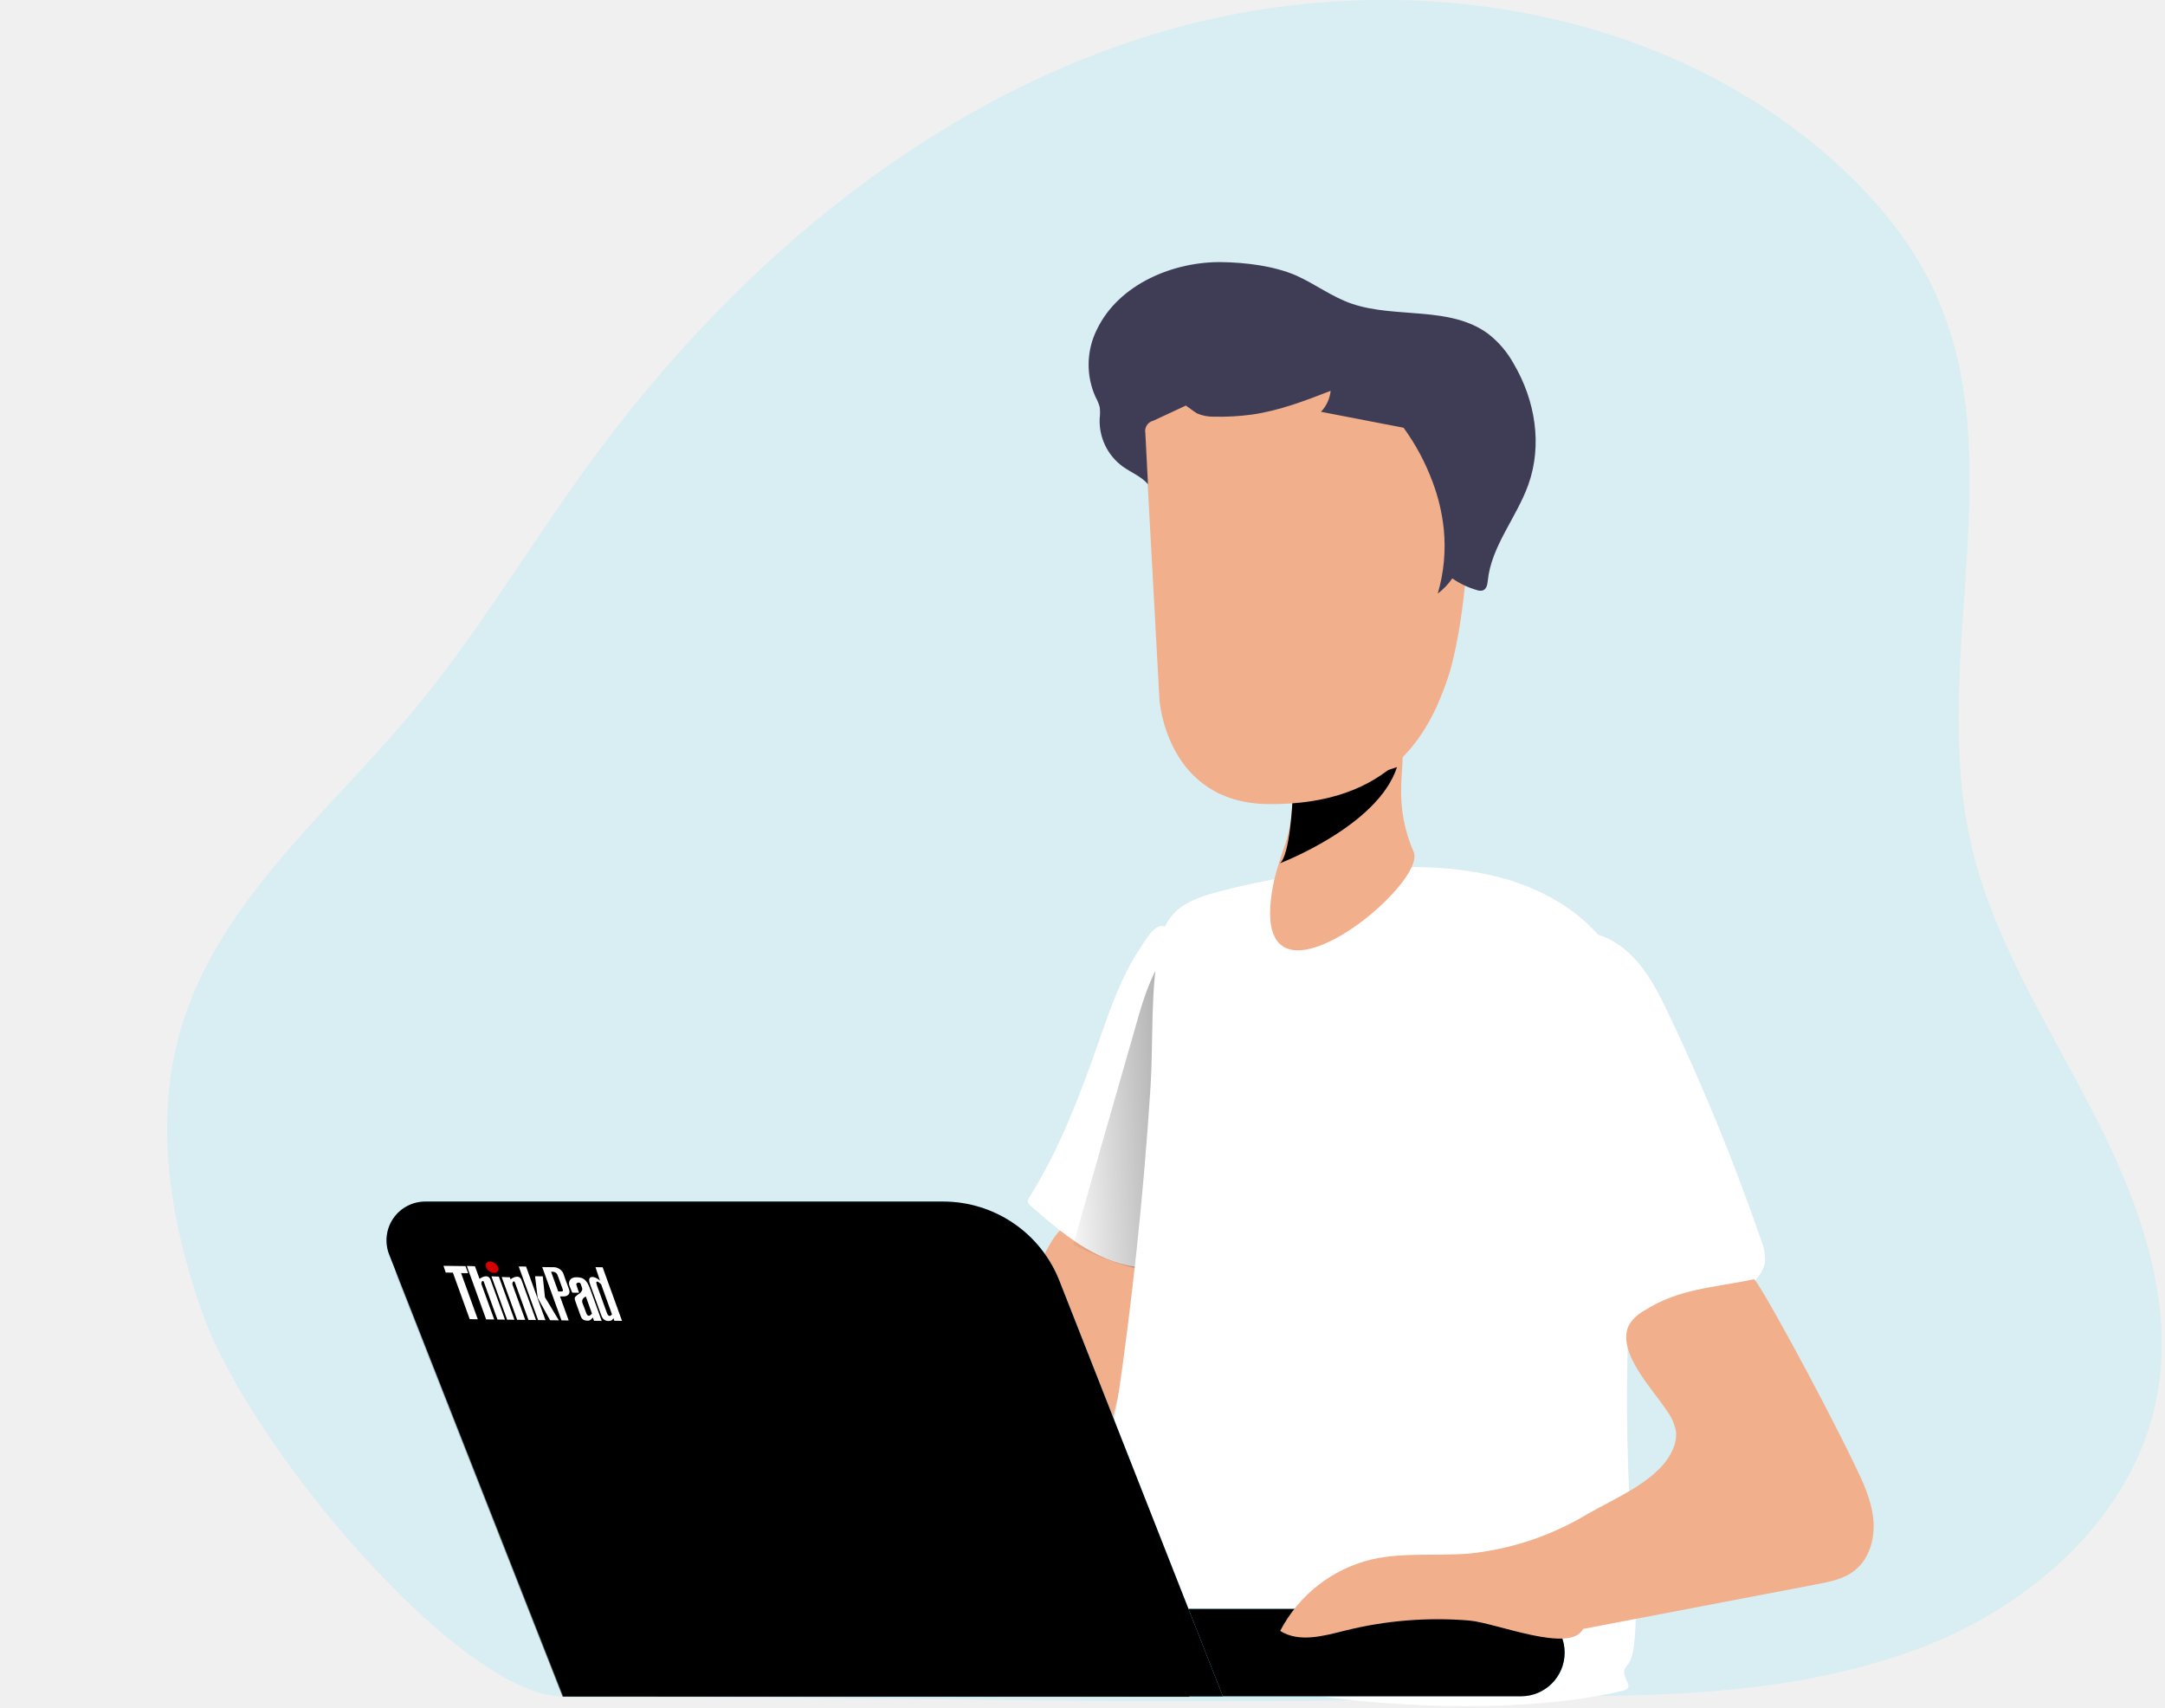
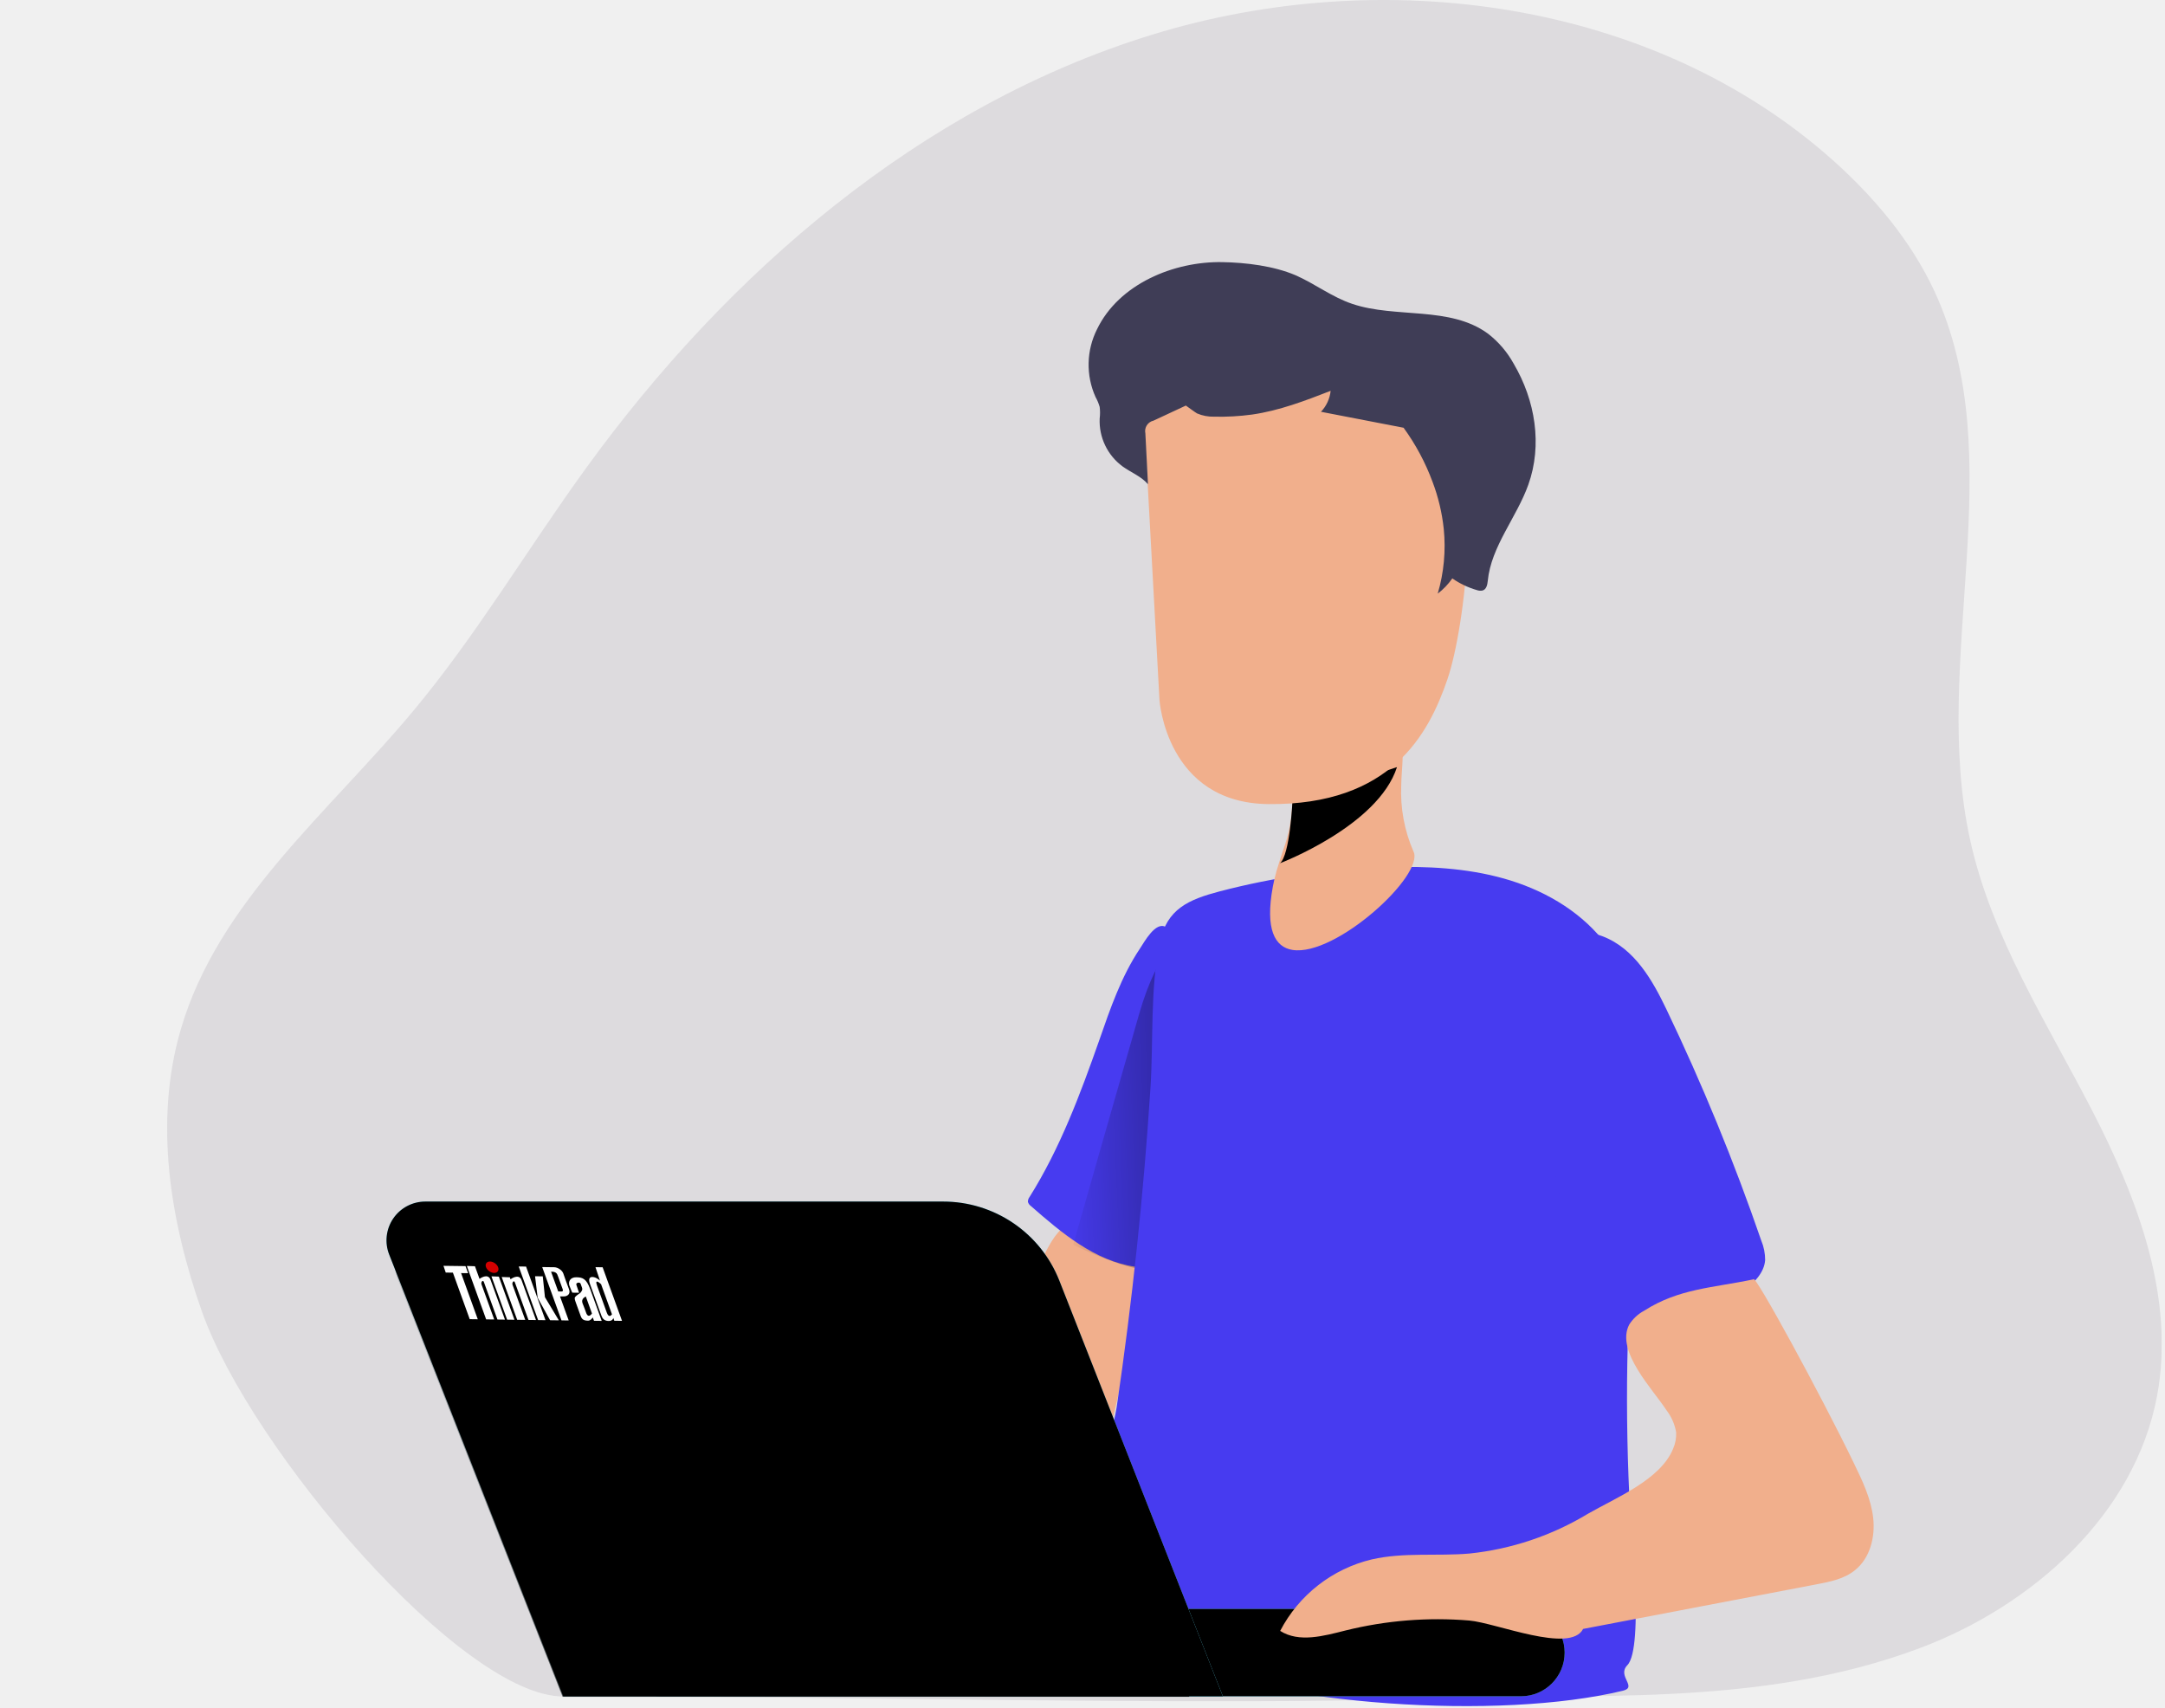
<svg xmlns="http://www.w3.org/2000/svg" width="407" height="321" viewBox="0 0 407 321" fill="none">
  <g clip-path="url(#clip0)">
-     <path opacity="0.18" d="M361.05 309.73C382.22 301.73 401.36 284.62 405.51 262.36C408.93 244 401.88 225.36 393.31 208.75C384.74 192.14 374.36 176.09 370.36 157.85C362.91 123.93 378.28 86.3 363.68 54.79C359.29 45.33 352.43 37.17 344.68 30.22C310.79 -0.06 259.9 -6.84 216.49 6.55C173.08 19.94 136.84 51.2 110.18 87.98C99.18 103.14 89.62 119.33 77.63 133.7C61.65 152.84 40.91 169.64 33.97 193.55C28.92 210.83 31.97 229.55 37.97 246.55C47.2 272.61 86.97 318.96 105.9 318.87C148.09 318.66 229.04 320.73 268.15 319.23C297.45 318.08 330.38 321.31 361.05 309.73Z" fill="#68E1FD" />
+     <path opacity="0.18" d="M361.05 309.73C382.22 301.73 401.36 284.62 405.51 262.36C408.93 244 401.88 225.36 393.31 208.75C384.74 192.14 374.36 176.09 370.36 157.85C362.91 123.93 378.28 86.3 363.68 54.79C359.29 45.33 352.43 37.17 344.68 30.22C310.79 -0.06 259.9 -6.84 216.49 6.55C173.08 19.94 136.84 51.2 110.18 87.98C99.18 103.14 89.62 119.33 77.63 133.7C61.65 152.84 40.91 169.64 33.97 193.55C28.92 210.83 31.97 229.55 37.97 246.55C47.2 272.61 86.97 318.96 105.9 318.87C148.09 318.66 229.04 320.73 268.15 319.23C297.45 318.08 330.38 321.31 361.05 309.73Z" fill="#857C8D" />
    <path d="M180.2 274.62C179.2 277.47 178.32 280.74 179.77 283.39C180.74 284.867 182.045 286.094 183.58 286.97L197.38 296.35C200.03 298.15 202.84 300 206.02 300.24C209.2 300.48 212.81 298.45 213.08 295.24C213.4 291.57 209.55 289.06 207.75 285.84C205.39 281.62 206.69 276.39 207.92 271.71C211.021 259.931 213.287 247.948 214.7 235.85C211.87 234.69 203.63 229.5 200.7 230.36C197.4 231.36 194.42 240.59 192.95 243.6C187.981 253.63 183.721 263.995 180.2 274.62Z" fill="#F1AF8C" />
-     <path d="M206.67 195.47C203.09 205.64 199.29 215.84 193.55 224.98C193.342 225.245 193.232 225.573 193.24 225.91C193.331 226.227 193.529 226.502 193.8 226.69C199.57 231.74 205.8 237.01 213.39 238.1C213.885 238.214 214.403 238.169 214.87 237.97C215.308 237.659 215.631 237.213 215.79 236.7C220.63 225.49 222.34 213.21 222.18 201.07C222.075 195.006 221.594 188.954 220.74 182.95C220.54 181.49 220.43 175.01 219.16 174.25C217.23 173.11 215.11 177.09 214.27 178.34C210.79 183.55 208.73 189.55 206.67 195.47Z" fill="white" />
+     <path d="M206.67 195.47C203.09 205.64 199.29 215.84 193.55 224.98C193.342 225.245 193.232 225.573 193.24 225.91C193.331 226.227 193.529 226.502 193.8 226.69C199.57 231.74 205.8 237.01 213.39 238.1C213.885 238.214 214.403 238.169 214.87 237.97C215.308 237.659 215.631 237.213 215.79 236.7C220.63 225.49 222.34 213.21 222.18 201.07C222.075 195.006 221.594 188.954 220.74 182.95C220.54 181.49 220.43 175.01 219.16 174.25C217.23 173.11 215.11 177.09 214.27 178.34C210.79 183.55 208.73 189.55 206.67 195.47Z" fill="#473BF0" />
    <path d="M222.36 176.09C222.36 176.09 217.85 177.78 214.18 190.48C210.51 203.18 201.75 233.96 201.75 233.96C201.75 233.96 215.3 240.73 218.69 238.19C222.08 235.65 222.36 176.09 222.36 176.09Z" fill="url(#paint0_linear)" />
-     <path d="M260.8 163.01C268.18 162.78 275.65 163.14 282.75 165.14C289.85 167.14 296.6 170.92 301.26 176.65C306.42 182.99 308.68 191.28 309.2 199.43C309.72 207.58 308.64 215.75 307.82 223.89C305.899 242.943 305.391 262.112 306.3 281.24C306.52 285.82 309.14 309.73 305.92 313C303.92 315.06 307.92 317.12 305.07 317.8C281.77 323.4 239.91 320.65 217.85 311.31C212.24 308.93 206.61 305.62 203.85 300.2C200.85 294.33 208.95 271.06 209.92 264.53C212.86 244.603 214.98 224.57 216.28 204.43C216.85 195.52 216.19 185.92 218.02 177.17C219.35 170.82 223.44 169.09 229.34 167.53C239.625 164.854 250.178 163.338 260.8 163.01Z" fill="white" />
+     <path d="M260.8 163.01C268.18 162.78 275.65 163.14 282.75 165.14C289.85 167.14 296.6 170.92 301.26 176.65C306.42 182.99 308.68 191.28 309.2 199.43C309.72 207.58 308.64 215.75 307.82 223.89C305.899 242.943 305.391 262.112 306.3 281.24C306.52 285.82 309.14 309.73 305.92 313C303.92 315.06 307.92 317.12 305.07 317.8C281.77 323.4 239.91 320.65 217.85 311.31C212.24 308.93 206.61 305.62 203.85 300.2C200.85 294.33 208.95 271.06 209.92 264.53C212.86 244.603 214.98 224.57 216.28 204.43C216.85 195.52 216.19 185.92 218.02 177.17C219.35 170.82 223.44 169.09 229.34 167.53C239.625 164.854 250.178 163.338 260.8 163.01Z" fill="#473BF0" />
    <path d="M279.97 267.26C279.2 271.31 278.19 275.54 275.42 278.6C273.229 280.79 270.548 282.428 267.6 283.38C253.7 288.62 237.85 287.8 224.53 294.38C223.59 294.792 222.725 295.356 221.97 296.05C219.4 298.59 220.12 303.05 222.16 306.05C226.69 312.68 235.5 314.54 243.45 315.77C262.51 318.77 281.97 321.22 301.02 318.15C302.057 318.075 303.048 317.696 303.87 317.06C304.527 316.297 304.948 315.359 305.08 314.36C309.4 295.18 306 275.21 305.92 255.55C305.92 244.21 306.92 232.86 306.15 221.55C305.762 214.512 304.299 207.575 301.81 200.98C300.04 196.5 294.86 186.61 291.75 195.79C286.81 210.38 285.39 226.11 283.61 241.32C282.64 249.99 281.6 258.67 279.97 267.26Z" fill="url(#paint1_linear)" />
    <path d="M285.93 302.42H124.31C119.776 302.42 116.1 306.096 116.1 310.63C116.1 315.164 119.776 318.84 124.31 318.84H285.93C290.464 318.84 294.14 315.164 294.14 310.63C294.14 306.096 290.464 302.42 285.93 302.42Z" fill="#68E1FD" />
    <path d="M285.93 302.42H124.31C119.776 302.42 116.1 306.096 116.1 310.63C116.1 315.164 119.776 318.84 124.31 318.84H285.93C290.464 318.84 294.14 315.164 294.14 310.63C294.14 306.096 290.464 302.42 285.93 302.42Z" fill="url(#paint2_linear)" />
    <path d="M242.97 178.55C239.66 178.02 237.8 174.69 239.28 166.67C239.44 165.78 239.65 164.92 239.89 164.06C239.89 163.9 239.98 163.74 240.02 163.58C240.38 162.34 240.79 161.1 241.19 159.87C242.303 156.918 242.892 153.795 242.93 150.64C242.84 148.34 242.66 145.95 243.51 143.83C244.327 142.031 245.607 140.481 247.22 139.34C250.79 136.59 261.22 131.42 263.22 138.25C264.11 141.17 263.46 144.57 263.42 147.56C263.22 151.845 264.007 156.118 265.72 160.05C267.9 164.43 251.1 179.85 242.97 178.55Z" fill="#F1AF8C" />
    <path d="M240.62 162.26C240.62 162.26 259.06 155.26 262.62 144.19L242.97 150.62C242.97 150.62 242.5 160.75 240.62 162.26Z" fill="url(#paint3_linear)" />
-     <path d="M290.61 186.2C288.728 207.121 292.196 228.178 300.69 247.39C300.941 248.099 301.364 248.734 301.92 249.24C302.817 249.797 303.867 250.056 304.92 249.98C313.146 250.157 321.195 247.573 327.78 242.64C329.78 241.13 331.66 239.2 331.83 236.85C331.835 235.59 331.586 234.342 331.1 233.18C325.995 218.344 320.035 203.817 313.25 189.67C310.73 184.43 307.35 178.29 301.25 175.98C293.91 173.21 291.12 180.72 290.61 186.2Z" fill="white" />
+     <path d="M290.61 186.2C288.728 207.121 292.196 228.178 300.69 247.39C300.941 248.099 301.364 248.734 301.92 249.24C302.817 249.797 303.867 250.056 304.92 249.98C313.146 250.157 321.195 247.573 327.78 242.64C329.78 241.13 331.66 239.2 331.83 236.85C331.835 235.59 331.586 234.342 331.1 233.18C325.995 218.344 320.035 203.817 313.25 189.67C310.73 184.43 307.35 178.29 301.25 175.98C293.91 173.21 291.12 180.72 290.61 186.2Z" fill="#473BF0" />
    <path d="M297.61 306.18L341.41 297.81C344 297.31 346.7 296.81 348.75 295.11C351.56 292.85 352.55 288.89 352.14 285.3C351.73 281.71 350.14 278.38 348.56 275.12C342.34 262.24 329.72 239.12 329.64 240.47C321.98 242.09 315.64 242.17 309.06 246.38C307.927 246.991 306.97 247.883 306.28 248.97C303.65 253.97 310.84 261.27 313.28 265.07C314.215 266.285 314.84 267.709 315.1 269.22C315.152 270.288 314.954 271.353 314.52 272.33C312.15 278.15 303.71 281.54 298.52 284.53C291.734 288.633 284.127 291.187 276.24 292.01C270.12 292.53 263.87 291.74 257.89 293.11C254.222 293.984 250.785 295.636 247.812 297.955C244.84 300.274 242.4 303.205 240.66 306.55C244.22 308.81 248.85 307.5 252.95 306.47C260.547 304.586 268.4 303.954 276.2 304.6C281.26 305.03 295.21 310.89 297.61 306.18Z" fill="#F1AF8C" />
    <path d="M229.89 318.85H105.89L73.18 235.85C72.737 234.743 72.572 233.544 72.7 232.358C72.828 231.172 73.244 230.036 73.914 229.049C74.583 228.062 75.484 227.254 76.538 226.696C77.593 226.139 78.767 225.848 79.96 225.85H177.3C182.014 225.847 186.62 227.265 190.517 229.917C194.414 232.569 197.423 236.334 199.15 240.72L229.89 318.85Z" fill="#68E1FD" />
    <path d="M229.89 318.85H105.89L73.18 235.85C72.737 234.743 72.572 233.544 72.7 232.358C72.828 231.172 73.244 230.036 73.914 229.049C74.583 228.062 75.484 227.254 76.538 226.696C77.593 226.139 78.767 225.848 79.96 225.85H177.3C182.014 225.847 186.62 227.265 190.517 229.917C194.414 232.569 197.423 236.334 199.15 240.72L229.89 318.85Z" fill="url(#paint4_linear)" />
    <path d="M223.59 318.94H105.77L74.69 240.13C74.276 239.08 74.125 237.944 74.25 236.823C74.375 235.701 74.772 234.626 75.407 233.693C76.042 232.76 76.895 231.995 77.892 231.467C78.89 230.938 80.001 230.661 81.13 230.66H173.59C178.068 230.663 182.442 232.012 186.143 234.532C189.845 237.051 192.704 240.625 194.35 244.79L223.59 318.94Z" fill="url(#paint5_linear)" />
    <path d="M215.16 80.14L217.97 131.55C217.97 131.55 219.22 150.95 238.45 151.14C261.55 151.37 268.58 137.94 272.09 127.72C275.6 117.5 278.77 87.48 272.09 79.18C265.41 70.88 227.82 50.45 215.16 80.14Z" fill="#F1AF8C" />
    <path d="M229.77 49.27C220.71 49.11 210.36 53.34 206.23 61.89C205.239 63.857 204.699 66.021 204.651 68.223C204.603 70.426 205.046 72.611 205.95 74.62C206.282 75.211 206.544 75.838 206.73 76.49C206.82 77.21 206.82 77.939 206.73 78.66C206.651 80.397 207.001 82.127 207.75 83.696C208.498 85.266 209.621 86.627 211.02 87.66C212.61 88.81 214.54 89.53 215.81 91.02L215.32 81.45C215.207 80.933 215.303 80.392 215.588 79.946C215.873 79.5 216.323 79.185 216.84 79.07L222.93 76.23C222.93 76.23 224.81 77.6 225.04 77.71C226.051 78.14 227.142 78.348 228.24 78.32C230.627 78.376 233.014 78.243 235.38 77.92C240.49 77.19 245.38 75.32 250.15 73.46C249.996 74.939 249.356 76.324 248.33 77.4L263.86 80.4C266.135 83.528 267.968 86.953 269.31 90.58C270.384 93.415 271.089 96.376 271.41 99.39C271.826 103.488 271.442 107.628 270.28 111.58C271.336 110.775 272.261 109.81 273.02 108.72C274.424 109.695 275.978 110.435 277.62 110.91C277.962 111.037 278.332 111.068 278.69 111C279.45 110.79 279.61 109.89 279.69 109.17C280.31 102.72 285.11 97.27 287.31 91.11C289.98 83.65 288.63 75.26 284.55 68.35C283.341 66.16 281.698 64.241 279.72 62.71C272.57 57.47 262.41 59.87 254.25 57.13C250.37 55.83 247.25 53.36 243.54 51.73C239.42 49.98 234.26 49.35 229.77 49.27Z" fill="#3F3D56" />
    <path d="M229.77 49.27C220.71 49.11 210.36 53.34 206.23 61.89C205.239 63.857 204.699 66.021 204.651 68.223C204.603 70.426 205.046 72.611 205.95 74.62C206.282 75.211 206.544 75.838 206.73 76.49C206.82 77.21 206.82 77.939 206.73 78.66C206.651 80.397 207.001 82.127 207.75 83.696C208.498 85.266 209.621 86.627 211.02 87.66C212.61 88.81 214.54 89.53 215.81 91.02L215.32 81.45C215.207 80.933 215.303 80.392 215.588 79.946C215.873 79.5 216.323 79.185 216.84 79.07L222.93 76.23C222.93 76.23 224.81 77.6 225.04 77.71C226.051 78.14 227.142 78.348 228.24 78.32C230.627 78.376 233.014 78.243 235.38 77.92C240.49 77.19 245.38 75.32 250.15 73.46C249.996 74.939 249.356 76.324 248.33 77.4L263.86 80.4C266.135 83.528 267.968 86.953 269.31 90.58C270.384 93.415 271.089 96.376 271.41 99.39C271.826 103.488 271.442 107.628 270.28 111.58C271.336 110.775 272.261 109.81 273.02 108.72C274.424 109.695 275.978 110.435 277.62 110.91C277.962 111.037 278.332 111.068 278.69 111C279.45 110.79 279.61 109.89 279.69 109.17C280.31 102.72 285.11 97.27 287.31 91.11C289.98 83.65 288.63 75.26 284.55 68.35C283.341 66.16 281.698 64.241 279.72 62.71C272.57 57.47 262.41 59.87 254.25 57.13C250.37 55.83 247.25 53.36 243.54 51.73C239.42 49.98 234.26 49.35 229.77 49.27Z" fill="url(#paint6_linear)" />
    <path d="M208.7 77.55C210.47 74.05 214.31 71.97 218.18 71.34C222.05 70.71 226.01 71.29 229.88 71.88C226.13 74.88 215.66 79.35 215.46 80.15C215.319 81.566 215.302 82.991 215.41 84.41C215.55 86.47 215.62 88.63 215.61 90.69C214.644 89.744 213.562 88.924 212.39 88.25C211.382 87.862 210.464 87.273 209.69 86.52C208.678 85.279 208.047 83.772 207.871 82.181C207.696 80.59 207.983 78.982 208.7 77.55Z" fill="url(#paint7_linear)" />
    <path d="M111.943 238.183L112.792 240.716C112.792 240.716 112.317 240.237 111.687 240.071C111.057 239.906 110.464 240.118 110.911 241.354L113.065 247.309C113.249 247.816 113.586 248.286 114.41 248.297C115.234 248.308 115.291 247.716 115.291 247.716L115.486 248.255L116.934 248.274L113.29 238.201L111.943 238.183ZM113.614 243.086L115.045 247.042C115.045 247.042 114.498 247.905 114.083 246.755L112.25 241.689C111.668 240.082 113 241.391 113 241.391L113.614 243.086ZM110.13 243.699L111.281 246.88C111.281 246.88 111.032 247.325 110.689 247.32C110.346 247.316 110.182 246.737 110.182 246.737L109.925 246.027C109.925 246.027 109.672 245.346 109.564 245.097C109.089 244.007 110.165 243.734 110.13 243.699L110.13 243.699ZM107.609 242.975L108.856 242.991C108.856 242.991 108.5 241.915 108.351 241.503C108.202 241.091 109.009 240.912 109.146 241.293L109.387 241.957C109.513 242.306 109.52 242.493 109.14 242.963C109.013 243.121 108.345 243.472 108.111 243.801C107.948 244.03 108.093 244.404 108.299 244.974L109.157 247.345C109.398 248.01 109.739 248.231 110.576 248.242C111.026 248.248 111.438 247.628 111.438 247.628L111.667 248.261L113.116 248.28L110.973 242.357C110.239 240.33 109.523 240.095 108.341 240.08C107.16 240.064 106.789 240.946 107.041 241.643C107.293 242.34 107.61 243.069 107.609 242.975L107.609 242.975ZM105.556 248.181L106.911 248.199L105.274 243.673C105.274 243.673 105.385 243.664 105.901 243.681C106.654 243.705 107.334 243.23 106.954 242.29C106.579 241.361 106.1 239.93 105.892 239.355C105.685 238.781 104.902 238.202 104.175 238.193L101.932 238.163L105.556 248.181ZM103.596 239.035L103.848 239.038C104.28 239.029 104.657 239.258 104.768 239.566C104.965 240.109 104.885 239.852 104.885 239.852L105.747 242.232C105.827 242.453 105.951 242.759 105.507 242.753L104.938 242.746L103.596 239.035L103.596 239.035ZM94.315 240.031L97.224 248.072L98.74 248.092L96.356 241.503C96.195 241.06 96.618 240.561 96.79 241.036L99.346 248.1L100.76 248.118L98.056 240.643C97.552 239.249 95.978 240.458 95.978 240.458L95.842 240.082L94.315 240.031ZM100.585 239.888L101.076 243.93L103.408 248.153L105.058 248.175L102.444 243.821L102.034 239.907L100.585 239.888ZM97.514 238.051L101.159 248.123L102.54 248.142L98.895 238.069L97.514 238.051ZM92.387 239.907L95.332 248.047L96.713 248.065L93.78 239.957L92.387 239.907ZM87.76 237.955L91.392 247.996L92.908 248.015L90.524 241.427C90.364 240.984 90.787 240.485 90.959 240.96L93.514 248.023L94.929 248.042L92.224 240.567C91.72 239.173 90.146 240.382 90.146 240.382L89.287 238.006L87.76 237.955ZM83.794 239.195L85.141 239.213L88.304 247.955L89.82 247.975L86.68 239.296L87.994 239.313L87.512 237.983L83.37 237.929L83.794 239.195Z" fill="white" />
    <path d="M92.893 239.263C93.522 239.271 93.859 238.798 93.645 238.206C93.431 237.614 92.747 237.128 92.117 237.119C91.488 237.111 91.151 237.584 91.365 238.176C91.58 238.768 92.263 239.255 92.893 239.263Z" fill="#D40000" />
  </g>
  <defs>
    <linearGradient id="paint0_linear" x1="266.71" y1="205.35" x2="198.21" y2="208.36" gradientUnits="userSpaceOnUse">
      <stop offset="0.01" />
      <stop offset="1" stop-opacity="0" />
    </linearGradient>
    <linearGradient id="paint1_linear" x1="38622.3" y1="56784.2" x2="12953.9" y2="40620" gradientUnits="userSpaceOnUse">
      <stop offset="0.01" />
      <stop offset="1" stop-opacity="0" />
    </linearGradient>
    <linearGradient id="paint2_linear" x1="36568" y1="5297.71" x2="36570.6" y2="5767.47" gradientUnits="userSpaceOnUse">
      <stop offset="0.01" />
      <stop offset="1" stop-opacity="0" />
    </linearGradient>
    <linearGradient id="paint3_linear" x1="5943.68" y1="2939.08" x2="5856.55" y2="3769.76" gradientUnits="userSpaceOnUse">
      <stop offset="0.01" />
      <stop offset="1" stop-opacity="0" />
    </linearGradient>
    <linearGradient id="paint4_linear" x1="38682.7" y1="13711.8" x2="32045.8" y2="33536.2" gradientUnits="userSpaceOnUse">
      <stop offset="0.01" />
      <stop offset="1" stop-opacity="0" />
    </linearGradient>
    <linearGradient id="paint5_linear" x1="177.25" y1="357.75" x2="115.15" y2="184.99" gradientUnits="userSpaceOnUse">
      <stop offset="0.01" />
      <stop offset="0.09" stop-opacity="0.82" />
      <stop offset="1" stop-opacity="0" />
    </linearGradient>
    <linearGradient id="paint6_linear" x1="23018.4" y1="5957.91" x2="21940.3" y2="7121.67" gradientUnits="userSpaceOnUse">
      <stop offset="0.01" stop-color="#3F3D56" />
      <stop offset="1" stop-opacity="0" />
    </linearGradient>
    <linearGradient id="paint7_linear" x1="5097.39" y1="2492.13" x2="5133.56" y2="1911.69" gradientUnits="userSpaceOnUse">
      <stop offset="0.01" />
      <stop offset="1" stop-opacity="0" />
    </linearGradient>
    <clipPath id="clip0">
      <rect width="406.39" height="320.69" fill="white" />
    </clipPath>
  </defs>
</svg>
